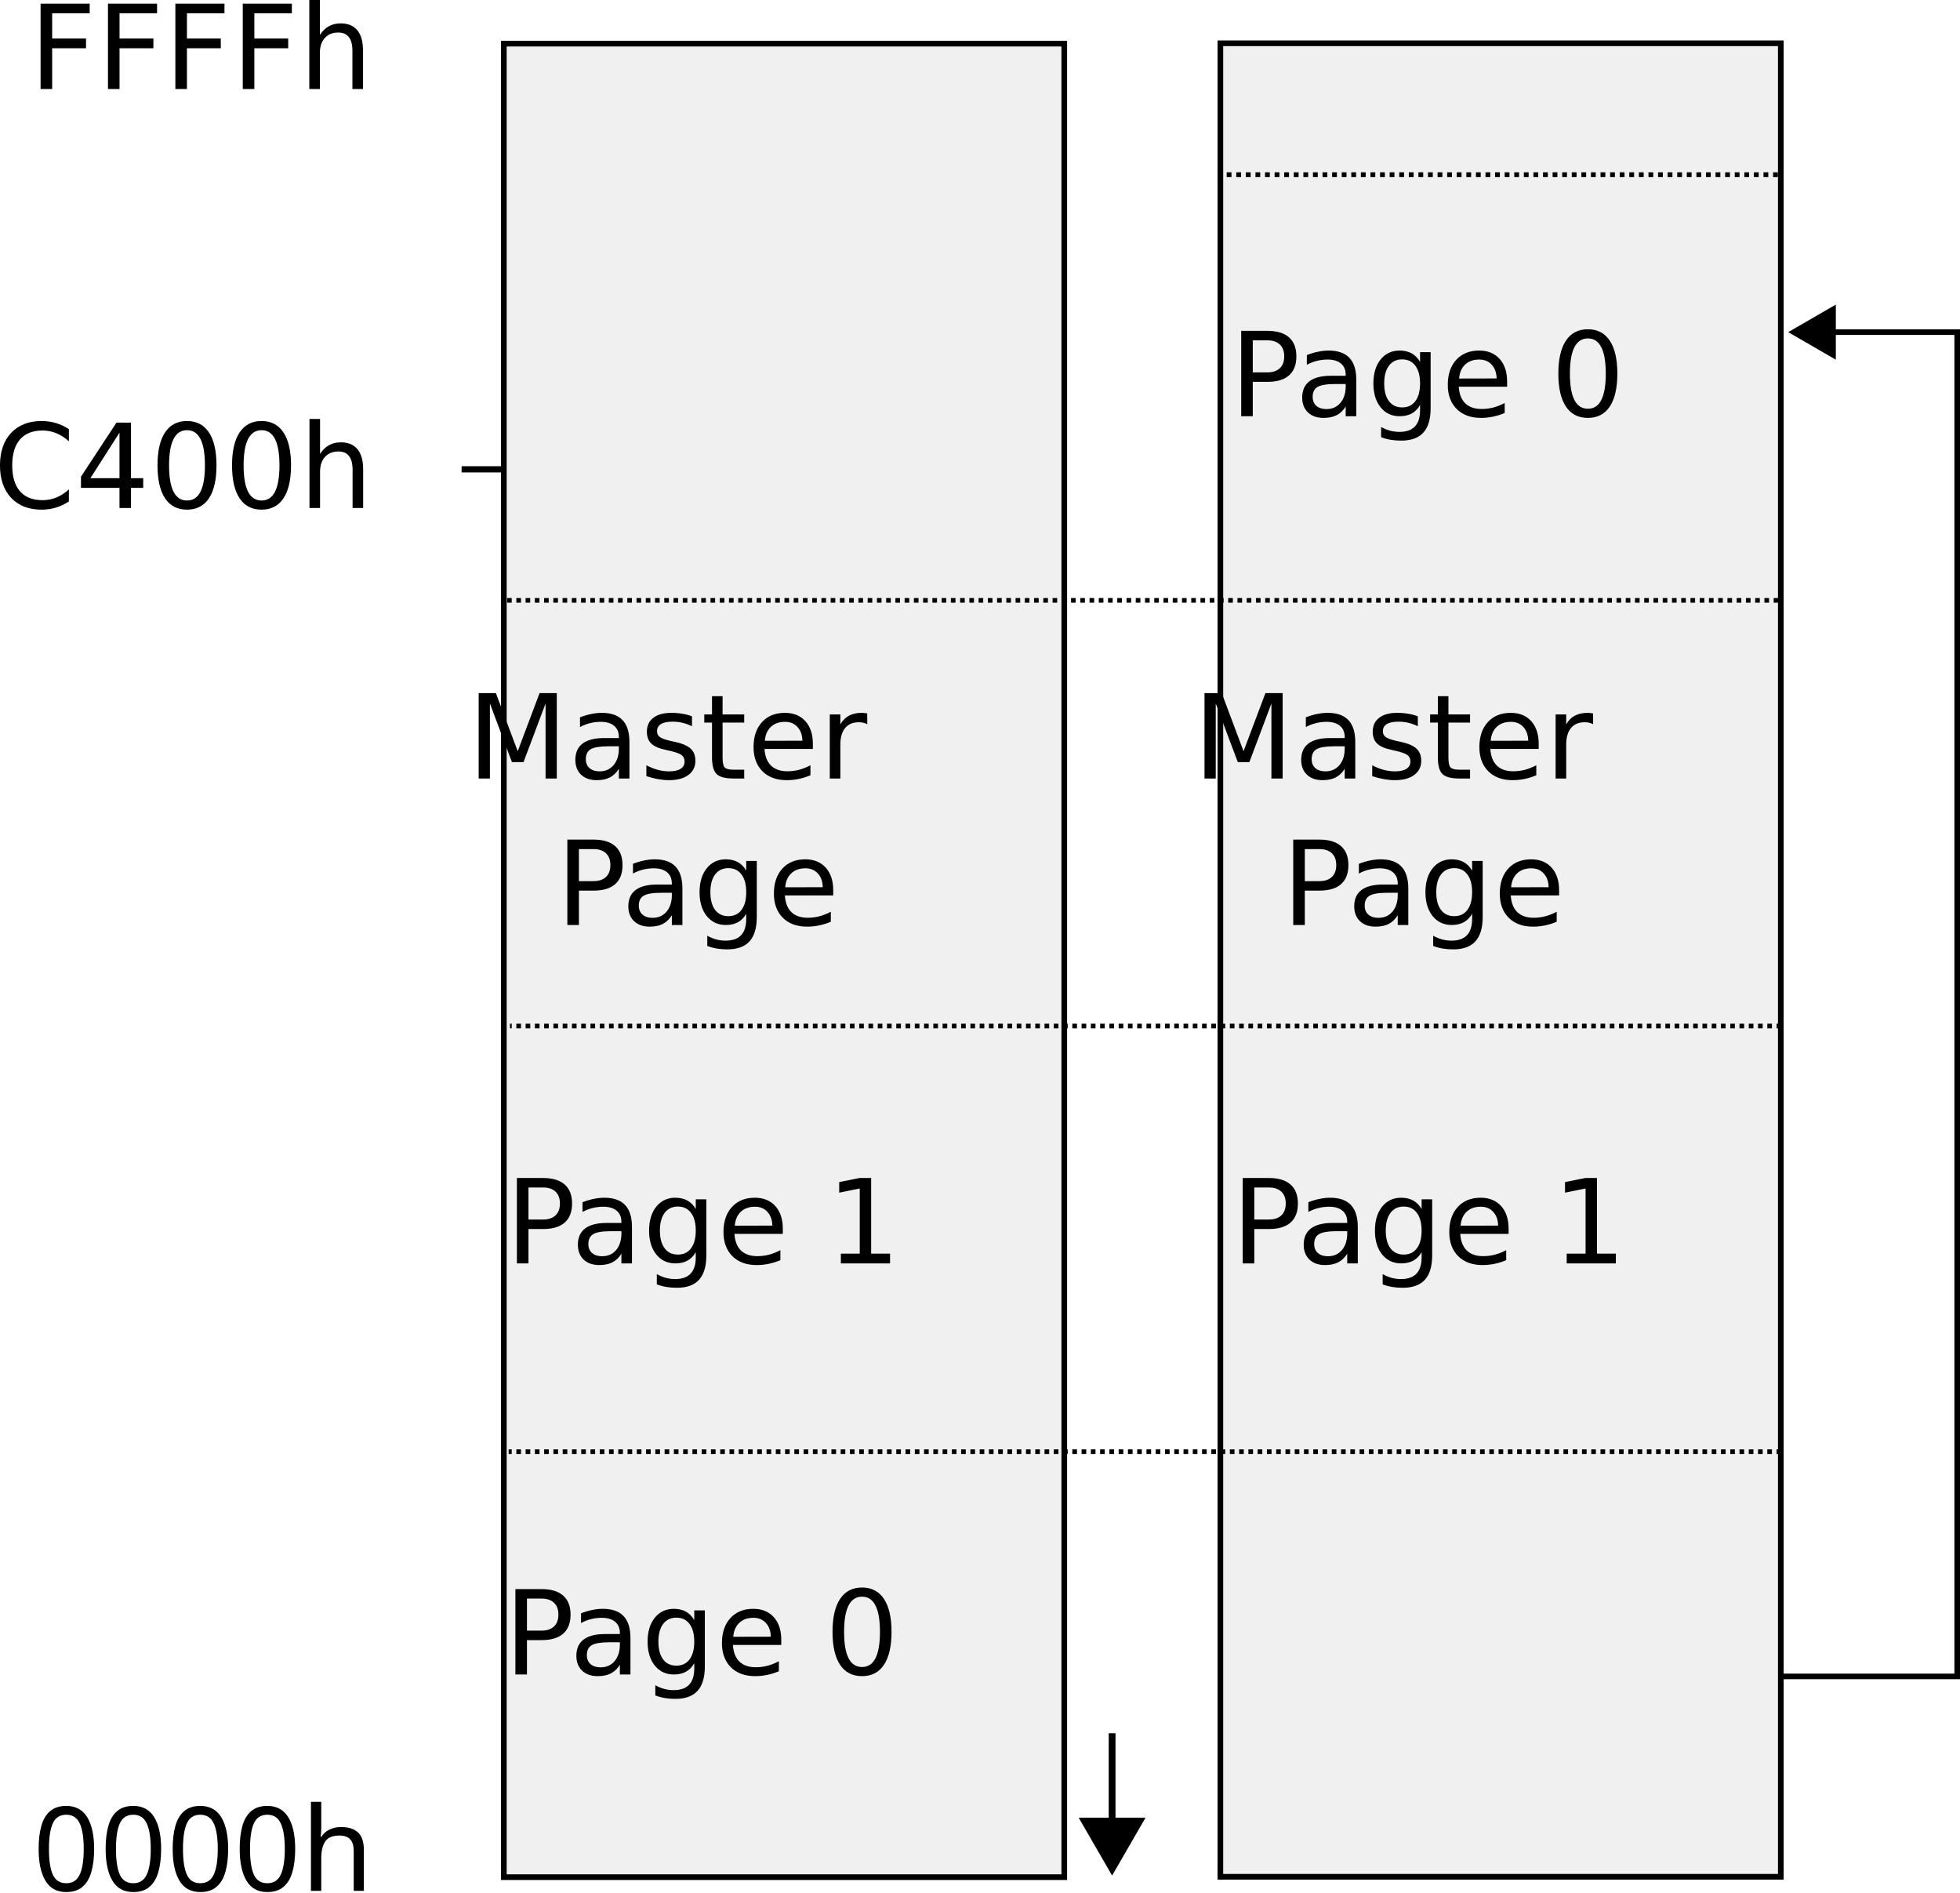
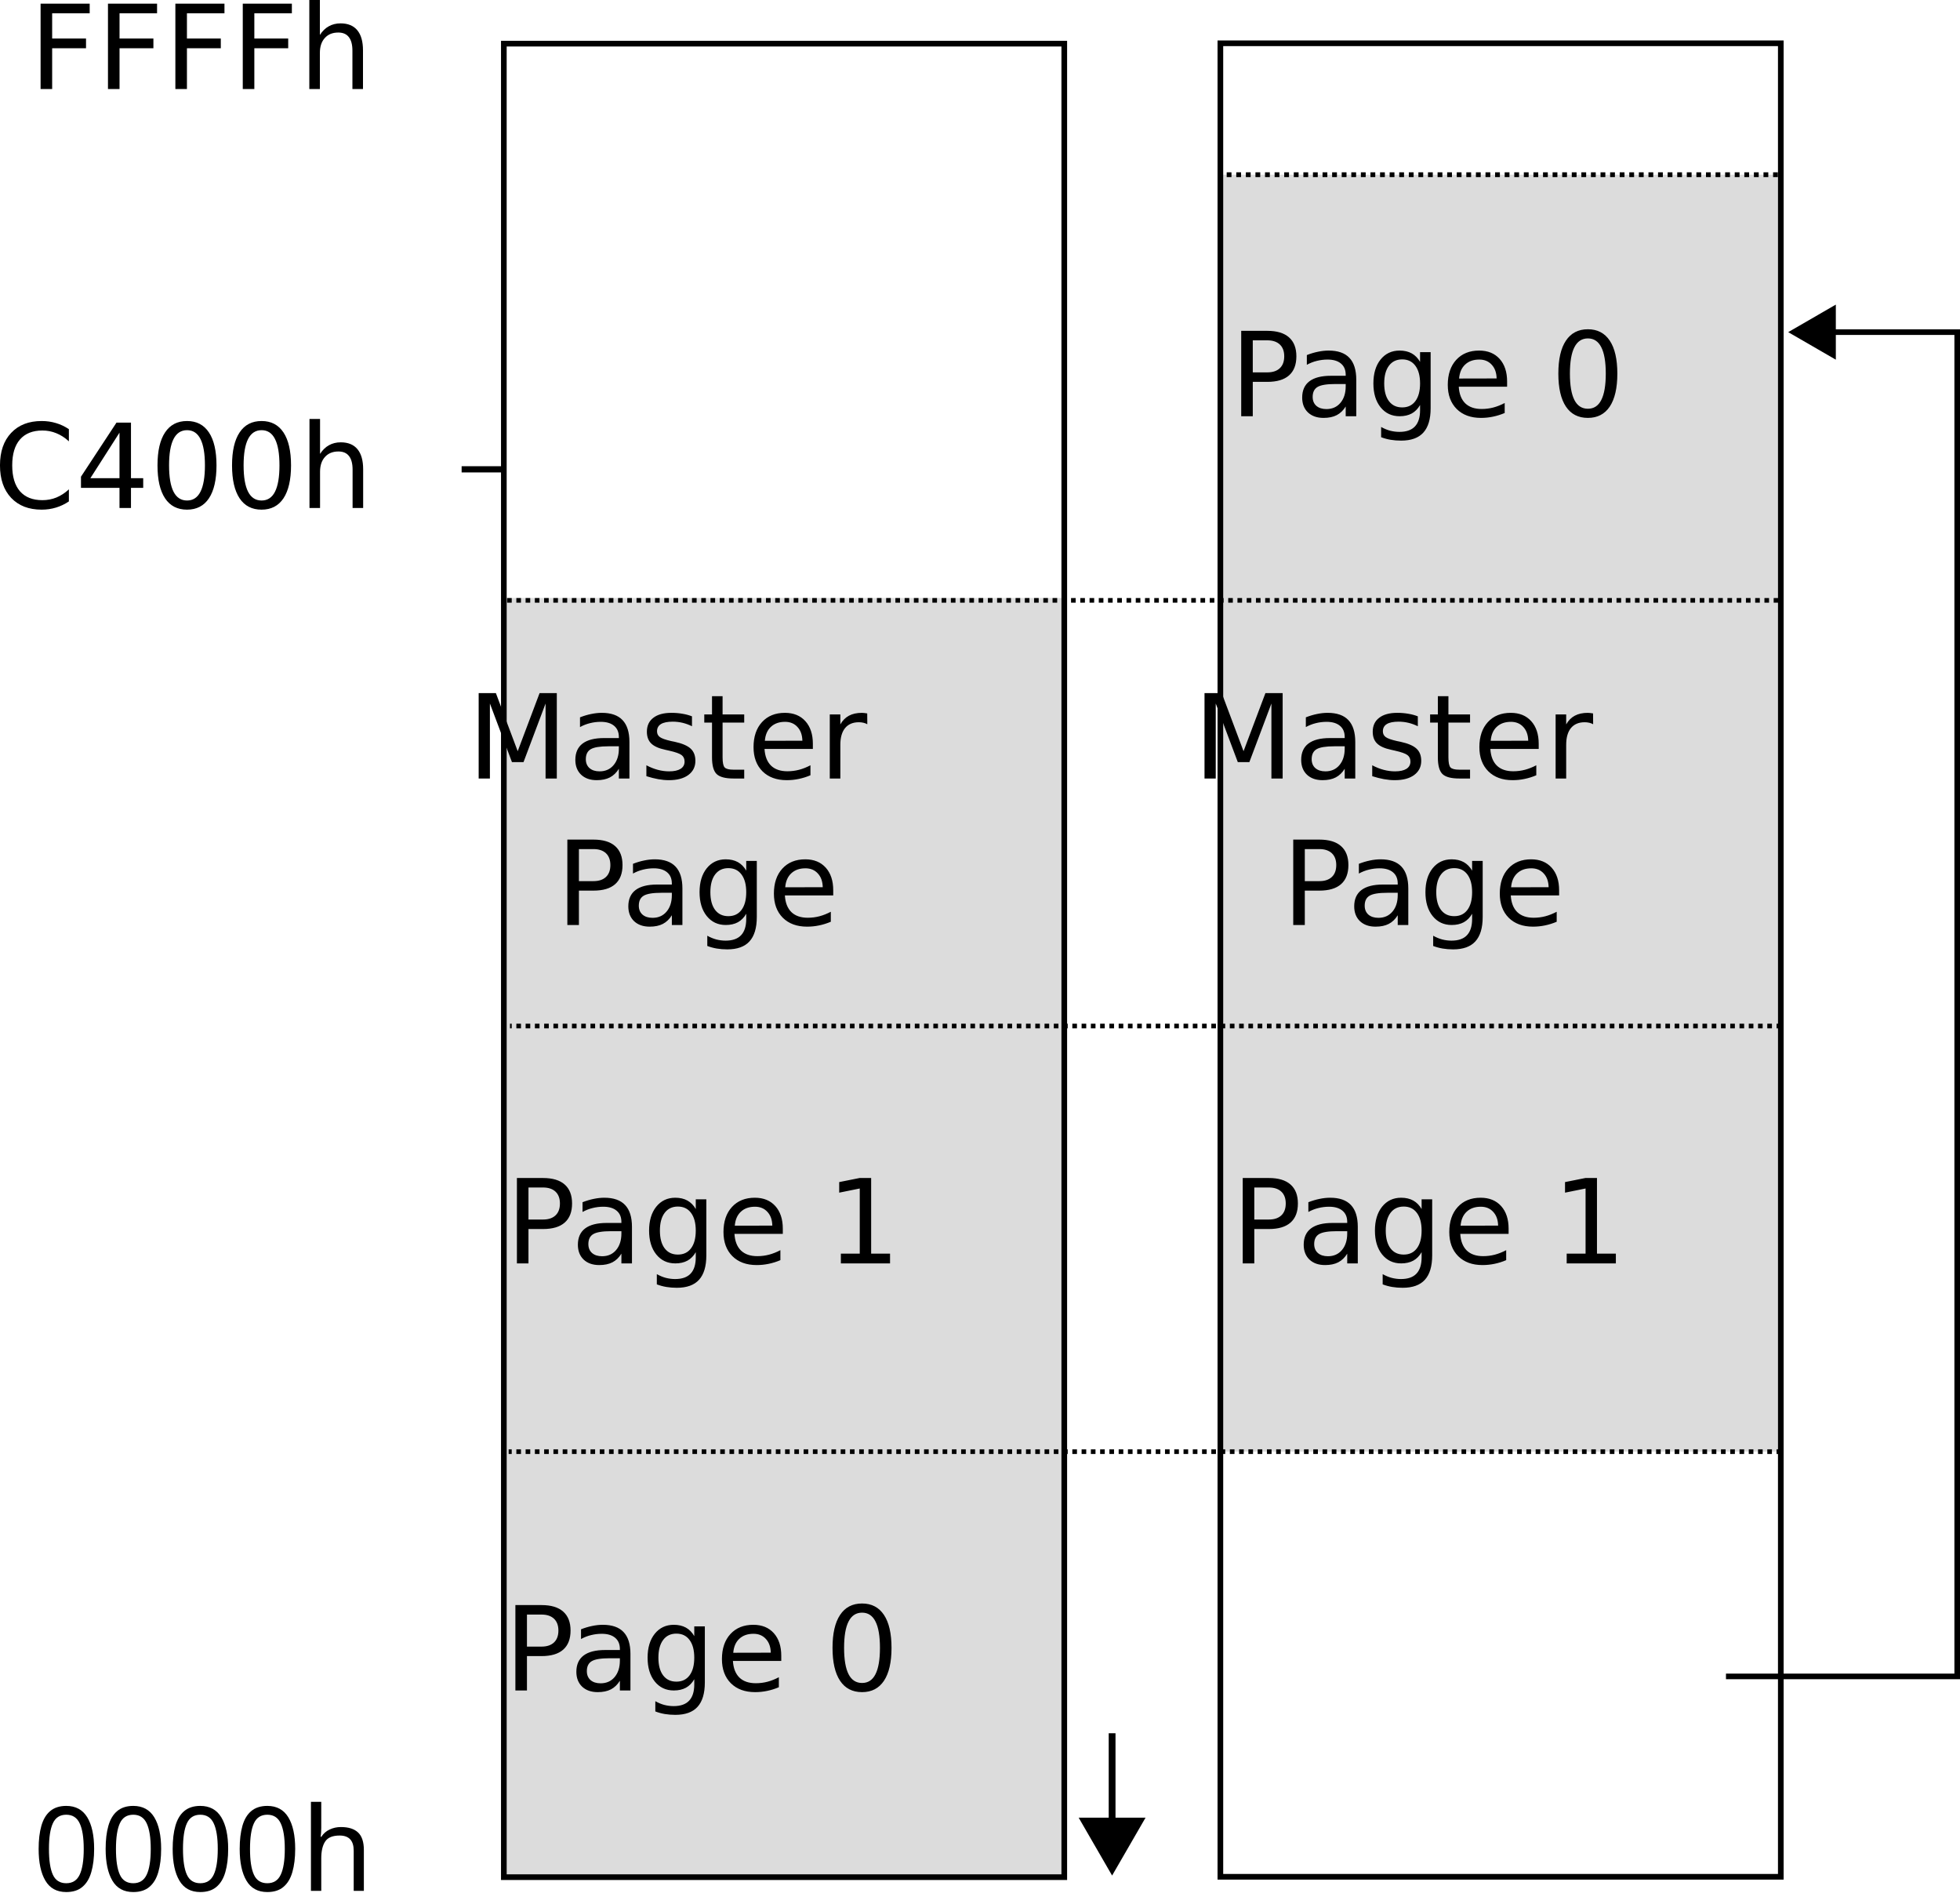
<svg xmlns="http://www.w3.org/2000/svg" version="1.1" id="svg2" xml:space="preserve" width="490.725" height="473.731" viewBox="0 0 490.725 473.731">
  <defs id="defs6">
    <marker orient="auto" refY="0" refX="0" id="marker2410" style="overflow:visible">
      <path id="path2408" d="M 5.77,0 -2.88,5 V -5 Z" style="fill:#000000;fill-opacity:1;fill-rule:evenodd;stroke:#000000;stroke-width:1pt;stroke-opacity:1" transform="scale(0.8)" />
    </marker>
    <marker orient="auto" refY="0" refX="0" id="marker2266" style="overflow:visible">
      <path id="path2264" d="M 5.77,0 -2.88,5 V -5 Z" style="fill:#000000;fill-opacity:1;fill-rule:evenodd;stroke:#000000;stroke-width:1pt;stroke-opacity:1" transform="scale(0.8)" />
    </marker>
    <marker orient="auto" refY="0" refX="0" id="marker2086" style="overflow:visible">
      <path id="path2084" d="M 5.77,0 -2.88,5 V -5 Z" style="fill:#000000;fill-opacity:1;fill-rule:evenodd;stroke:#000000;stroke-width:1pt;stroke-opacity:1" transform="scale(0.8)" />
    </marker>
    <marker orient="auto" refY="0" refX="0" id="TriangleOutL" style="overflow:visible">
      <path id="path1378" d="M 5.77,0 -2.88,5 V -5 Z" style="fill:#000000;fill-opacity:1;fill-rule:evenodd;stroke:#000000;stroke-width:1pt;stroke-opacity:1" transform="scale(0.8)" />
    </marker>
    <marker orient="auto" refY="0" refX="0" id="TriangleOutL-7" style="overflow:visible">
      <path id="path1378-9" d="M 5.77,0 -2.88,5 V -5 Z" style="fill:#000000;fill-opacity:1;fill-rule:evenodd;stroke:#000000;stroke-width:1pt;stroke-opacity:1" transform="scale(0.8)" />
    </marker>
  </defs>
  <g id="g10" transform="matrix(1.333333,0,0,-1.333333,8.636729,473.3345)">
    <path style="fill:none;stroke:#000000;stroke-width:1.05;stroke-linecap:butt;stroke-linejoin:miter;stroke-miterlimit:4;stroke-dasharray:none;stroke-opacity:1;marker-end:url(#marker2410)" d="m 317.621,40.279 h 43.42 V 292.646 h -25.77" id="path2406" />
    <text transform="scale(1,-1)" style="font-variant:normal;font-weight:normal;font-size:22px;font-family:'DejaVu Sans';-inkscape-font-specification:DejaVuSans;writing-mode:lr-tb;fill:#000000;fill-opacity:1;fill-rule:nonzero;stroke:none" id="text48" x="-1.01" y="-338.286">
      <tspan id="tspan46" x="-1.01" y="-338.286">FFFFh</tspan>
    </text>
-     <path id="path14" style="fill:#f0f0f0;fill-opacity:1;fill-rule:nonzero;stroke:none;stroke-width:0.133" d="M 88.062,2.591 H 193.369 V 346.875 H 88.062 Z" />
+     <path id="path14" style="fill:#dcdcdc;fill-opacity:1;fill-rule:nonzero;stroke:none;stroke-width:0.111" d="M 88.062,2.591 H 193.369 V 242.737 H 88.062 Z" />
    <text transform="scale(1,-1)" style="font-variant:normal;font-weight:normal;font-size:18px;font-family:'DejaVu Sans';-inkscape-font-specification:DejaVuSans;writing-mode:lr-tb;fill:#000000;fill-opacity:1;fill-rule:nonzero;stroke:none" id="text66" x="138.837" y="-208.847">
      <tspan x="142.339" id="tspan64" y="-208.847" style="font-style:normal;font-variant:normal;font-weight:normal;font-stretch:normal;font-size:22px;font-family:'DejaVu Sans';-inkscape-font-specification:'DejaVu Sans, Normal';font-variant-ligatures:normal;font-variant-caps:normal;font-variant-numeric:normal;font-feature-settings:normal;text-align:center;writing-mode:lr-tb;text-anchor:middle">Master </tspan>
      <tspan x="138.837" y="-181.347" id="tspan1023" style="font-style:normal;font-variant:normal;font-weight:normal;font-stretch:normal;font-size:22px;font-family:'DejaVu Sans';-inkscape-font-specification:'DejaVu Sans, Normal';font-variant-ligatures:normal;font-variant-caps:normal;font-variant-numeric:normal;font-feature-settings:normal;text-align:center;writing-mode:lr-tb;text-anchor:middle">Page</tspan>
    </text>
    <text style="font-variant:normal;font-weight:normal;font-size:18px;font-family:'DejaVu Sans';-inkscape-font-specification:DejaVuSans;writing-mode:lr-tb;fill:#000000;fill-opacity:1;fill-rule:nonzero;stroke:none;stroke-width:1" id="text66-9" x="139.858" y="-117.819" transform="scale(1,-1)">
      <tspan x="139.858" y="-117.819" id="tspan1023-9" style="font-style:normal;font-variant:normal;font-weight:normal;font-stretch:normal;font-size:22px;font-family:'DejaVu Sans';-inkscape-font-specification:'DejaVu Sans, Normal';font-variant-ligatures:normal;font-variant-caps:normal;font-variant-numeric:normal;font-feature-settings:normal;text-align:center;writing-mode:lr-tb;text-anchor:middle;stroke-width:1">Page 1</tspan>
    </text>
-     <text style="font-variant:normal;font-weight:normal;font-size:18px;font-family:'DejaVu Sans';-inkscape-font-specification:DejaVuSans;writing-mode:lr-tb;fill:#000000;fill-opacity:1;fill-rule:nonzero;stroke:none;stroke-width:1" id="text66-9-8" x="139.573" y="-40.642" transform="scale(1,-1)">
-       <tspan x="139.573" y="-40.642" id="tspan1023-9-7" style="font-style:normal;font-variant:normal;font-weight:normal;font-stretch:normal;font-size:22px;font-family:'DejaVu Sans';-inkscape-font-specification:'DejaVu Sans, Normal';font-variant-ligatures:normal;font-variant-caps:normal;font-variant-numeric:normal;font-feature-settings:normal;text-align:center;writing-mode:lr-tb;text-anchor:middle;stroke-width:1">Page 0</tspan>
+     <text style="font-variant:normal;font-weight:normal;font-size:18px;font-family:'DejaVu Sans';-inkscape-font-specification:DejaVuSans;writing-mode:lr-tb;fill:#000000;fill-opacity:1;fill-rule:nonzero;stroke:none;stroke-width:1" id="text66-9-8" x="139.573" y="-37.642" transform="scale(1,-1)">
+       <tspan x="139.573" y="-37.642" id="tspan1023-9-7" style="font-style:normal;font-variant:normal;font-weight:normal;font-stretch:normal;font-size:22px;font-family:'DejaVu Sans';-inkscape-font-specification:'DejaVu Sans, Normal';font-variant-ligatures:normal;font-variant-caps:normal;font-variant-numeric:normal;font-feature-settings:normal;text-align:center;writing-mode:lr-tb;text-anchor:middle;stroke-width:1">Page 0</tspan>
    </text>
-     <path id="path14-1" style="fill:#f0f0f0;fill-opacity:1;fill-rule:nonzero;stroke:none;stroke-width:0.133" d="M 222.681,2.662 H 327.917 V 346.875 H 222.681 Z" />
+     <path id="path14-1" style="fill:#dcdcdc;fill-opacity:1;fill-rule:nonzero;stroke:none;stroke-width:0.111" d="M 222.681,82.472 H 327.367 V 322.203 H 222.681 Z" />
    <text transform="scale(1,-1)" style="font-variant:normal;font-weight:normal;font-size:18px;font-family:'DejaVu Sans';-inkscape-font-specification:DejaVuSans;writing-mode:lr-tb;fill:#000000;fill-opacity:1;fill-rule:nonzero;stroke:none" id="text66-0" x="275.14" y="-208.847">
      <tspan x="275.14" id="tspan64-4" y="-208.847" style="font-style:normal;font-variant:normal;font-weight:normal;font-stretch:normal;font-size:22px;font-family:'DejaVu Sans';-inkscape-font-specification:'DejaVu Sans, Normal';font-variant-ligatures:normal;font-variant-caps:normal;font-variant-numeric:normal;font-feature-settings:normal;text-align:center;writing-mode:lr-tb;text-anchor:middle">Master</tspan>
      <tspan x="275.14" y="-181.347" id="tspan1023-0" style="font-style:normal;font-variant:normal;font-weight:normal;font-stretch:normal;font-size:22px;font-family:'DejaVu Sans';-inkscape-font-specification:'DejaVu Sans, Normal';font-variant-ligatures:normal;font-variant-caps:normal;font-variant-numeric:normal;font-feature-settings:normal;text-align:center;writing-mode:lr-tb;text-anchor:middle">Page</tspan>
    </text>
    <text style="font-variant:normal;font-weight:normal;font-size:18px;font-family:'DejaVu Sans';-inkscape-font-specification:DejaVuSans;writing-mode:lr-tb;fill:#000000;fill-opacity:1;fill-rule:nonzero;stroke:none;stroke-width:1" id="text66-9-6" x="276.15" y="-117.819" transform="scale(1,-1)">
      <tspan x="276.15" y="-117.819" id="tspan1023-9-6" style="font-style:normal;font-variant:normal;font-weight:normal;font-stretch:normal;font-size:22px;font-family:'DejaVu Sans';-inkscape-font-specification:'DejaVu Sans, Normal';font-variant-ligatures:normal;font-variant-caps:normal;font-variant-numeric:normal;font-feature-settings:normal;text-align:center;writing-mode:lr-tb;text-anchor:middle;stroke-width:1">Page 1</tspan>
    </text>
    <text style="font-variant:normal;font-weight:normal;font-size:18px;font-family:'DejaVu Sans';-inkscape-font-specification:DejaVuSans;writing-mode:lr-tb;fill:#000000;fill-opacity:1;fill-rule:nonzero;stroke:none;stroke-width:1" id="text66-9-8-2" x="275.865" y="-276.86" transform="scale(1,-1)">
      <tspan x="275.865" y="-276.86" id="tspan1023-9-7-1" style="font-style:normal;font-variant:normal;font-weight:normal;font-stretch:normal;font-size:22px;font-family:'DejaVu Sans';-inkscape-font-specification:'DejaVu Sans, Normal';font-variant-ligatures:normal;font-variant-caps:normal;font-variant-numeric:normal;font-feature-settings:normal;text-align:center;writing-mode:lr-tb;text-anchor:middle;stroke-width:1">Page 0</tspan>
    </text>
    <path style="fill:none;stroke:#000000;stroke-width:1.275;stroke-linecap:butt;stroke-linejoin:miter;stroke-miterlimit:4;stroke-dasharray:none;stroke-opacity:1;marker-end:url(#TriangleOutL)" d="M 202.351,29.61 V 10.14" id="path1234" />
    <path id="path82-1-6" style="fill:none;stroke:#000000;stroke-width:0.9;stroke-linecap:butt;stroke-linejoin:miter;stroke-miterlimit:4;stroke-dasharray:0.9, 0.9;stroke-dashoffset:0;stroke-opacity:1" d="M 327.367,322.203 H 222.452" />
    <path id="path16-0" style="fill:none;stroke:#000000;stroke-width:1.063;stroke-linecap:butt;stroke-linejoin:miter;stroke-miterlimit:4;stroke-dasharray:none;stroke-opacity:1" d="M 88.133,2.591 H 193.369 V 346.804 H 88.133 Z" />
    <path id="path50-8-8" style="fill:none;stroke:#000000;stroke-width:0.87;stroke-linecap:butt;stroke-linejoin:miter;stroke-miterlimit:4;stroke-dasharray:0.87, 0.87;stroke-dashoffset:0;stroke-opacity:1" d="M 327.992,162.382 H 89.285" />
    <path id="path54-5-3" style="fill:none;stroke:#000000;stroke-width:0.868;stroke-linecap:butt;stroke-linejoin:miter;stroke-miterlimit:4;stroke-dasharray:0.868, 0.868;stroke-dashoffset:0;stroke-opacity:1" d="M 327.445,242.292 H 88.212" />
    <path id="path50-8-9" style="fill:none;stroke:#000000;stroke-width:0.87;stroke-linecap:butt;stroke-linejoin:miter;stroke-miterlimit:4;stroke-dasharray:0.87, 0.87;stroke-dashoffset:0;stroke-opacity:1" d="M 327.992,82.472 H 89.035" />
    <path id="path16-0-6" style="fill:none;stroke:#000000;stroke-width:1.063;stroke-linecap:butt;stroke-linejoin:miter;stroke-miterlimit:4;stroke-dasharray:none;stroke-opacity:1" d="M 222.681,2.662 H 327.917 V 346.875 H 222.681 Z" />
    <text xml:space="preserve" style="font-style:normal;font-variant:normal;font-weight:normal;font-stretch:normal;font-size:16px;line-height:1.25;font-family:sans-serif;-inkscape-font-specification:'sans-serif, Normal';font-variant-ligatures:normal;font-variant-caps:normal;font-variant-numeric:normal;font-feature-settings:normal;text-align:start;letter-spacing:0px;word-spacing:0px;writing-mode:lr-tb;text-anchor:start;fill:#000000;fill-opacity:1;stroke:none;stroke-width:0.75" x="-0.301" y="-0.014" id="text1951" transform="scale(1,-1)">
      <tspan id="tspan1949" x="-0.301" y="-0.014" style="font-style:normal;font-variant:normal;font-weight:normal;font-stretch:normal;font-size:22px;font-family:sans-serif;-inkscape-font-specification:'sans-serif, Normal';font-variant-ligatures:normal;font-variant-caps:normal;font-variant-numeric:normal;font-feature-settings:normal;text-align:start;writing-mode:lr-tb;text-anchor:start;stroke-width:0.75">0000h</tspan>
    </text>
    <path id="path50-8-8-6" style="fill:none;stroke:#000000;stroke-width:1.166;stroke-linecap:butt;stroke-linejoin:miter;stroke-miterlimit:4;stroke-dasharray:none;stroke-dashoffset:0;stroke-opacity:1" d="M 87.799,266.893 H 80.206" />
    <text style="font-variant:normal;font-weight:normal;font-size:22px;font-family:'DejaVu Sans';-inkscape-font-specification:DejaVuSans;writing-mode:lr-tb;fill:#000000;fill-opacity:1;fill-rule:nonzero;stroke:none;stroke-width:1" id="text48-9" x="-7.713" y="-259.633" transform="scale(1,-1)">
      <tspan style="stroke-width:1" id="tspan46-8" x="-7.713" y="-259.633">C400h</tspan>
    </text>
  </g>
</svg>
